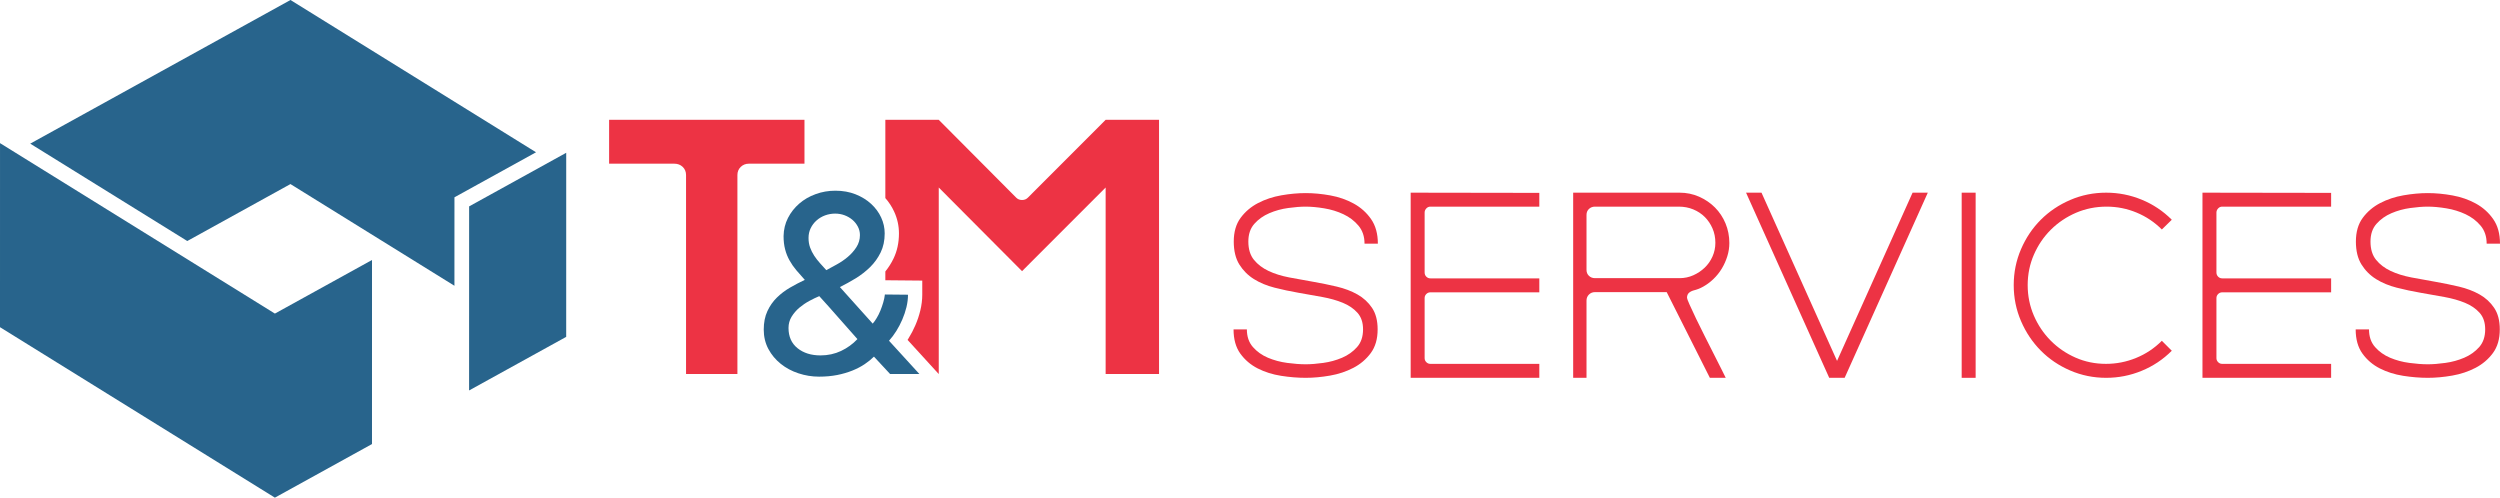
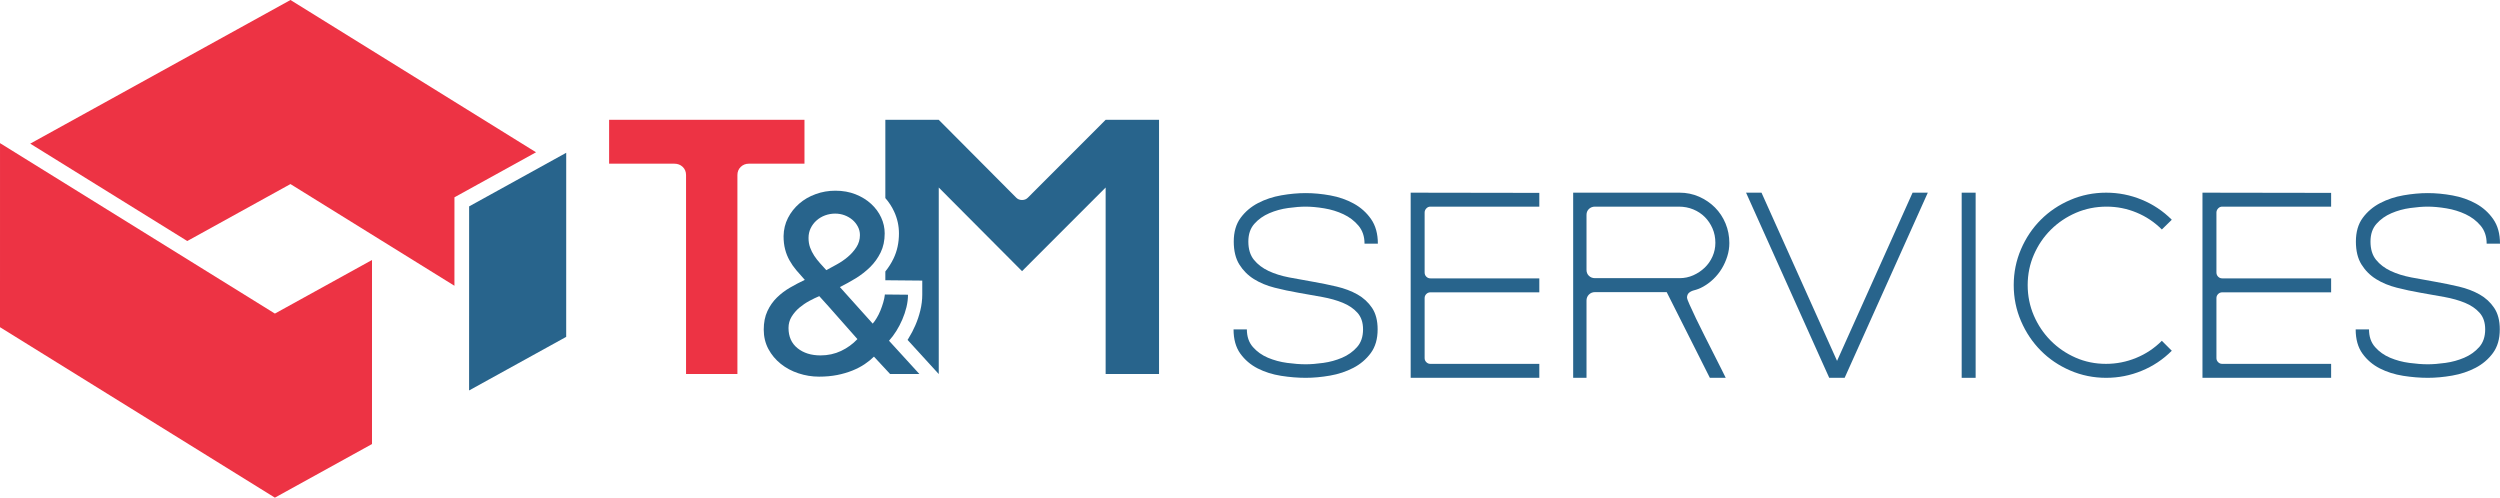
<svg xmlns="http://www.w3.org/2000/svg" viewBox="0 0 304.497 60.613" role="img" aria-label="T&amp;M Services">
-   <path fill="#ed3344" d="M134.665 14.595 L125.191 24.078 C125.003 24.267 124.767 24.36 124.484 24.36 C124.201 24.36 123.965 24.267 123.777 24.078 L114.339 14.595 L107.834 14.595 L107.834 24.125 C108.271 24.623 108.631 25.175 108.904 25.769 C109.292 26.605 109.492 27.502 109.492 28.432 C109.492 29.561 109.267 30.594 108.826 31.5 C108.554 32.062 108.221 32.584 107.834 33.064 L107.834 34.134 L112.331 34.176 L112.331 35.896 C112.331 36.514 112.252 37.158 112.095 37.808 C111.947 38.422 111.746 39.025 111.496 39.603 C111.255 40.163 110.971 40.709 110.651 41.223 C110.615 41.283 110.578 41.34 110.54 41.399 L114.333 45.553 L114.339 45.553 L114.339 22.839 L124.484 33.027 L134.665 22.839 L134.665 45.553 L141.169 45.553 L141.169 14.595 L134.665 14.595 Z" />
-   <path fill="#ed3344" d="M152.047 29.42 C152.047 30.348 152.276 31.091 152.731 31.65 C153.186 32.208 153.781 32.66 154.51 33.003 C155.239 33.347 156.077 33.608 157.022 33.79 C157.967 33.968 158.934 34.146 159.922 34.316 C160.909 34.488 161.877 34.687 162.822 34.909 C163.766 35.134 164.603 35.45 165.334 35.863 C166.065 36.276 166.658 36.821 167.114 37.499 C167.568 38.178 167.794 39.05 167.794 40.117 C167.794 41.285 167.516 42.248 166.958 43.003 C166.399 43.759 165.691 44.361 164.831 44.807 C163.972 45.253 163.028 45.568 161.996 45.748 C160.965 45.927 159.978 46.018 159.034 46.018 C158.071 46.018 157.07 45.937 156.032 45.774 C154.99 45.611 154.042 45.308 153.182 44.872 C152.324 44.433 151.619 43.831 151.069 43.069 C150.519 42.302 150.245 41.32 150.245 40.117 L151.867 40.117 C151.867 40.993 152.112 41.71 152.602 42.268 C153.092 42.827 153.703 43.261 154.431 43.571 C155.163 43.878 155.943 44.09 156.778 44.201 C157.611 44.314 158.363 44.369 159.034 44.369 C159.652 44.369 160.364 44.314 161.171 44.201 C161.981 44.09 162.744 43.878 163.466 43.571 C164.188 43.261 164.792 42.831 165.282 42.281 C165.773 41.732 166.018 41.01 166.018 40.117 C166.018 39.274 165.79 38.599 165.334 38.093 C164.879 37.585 164.286 37.182 163.556 36.881 C162.826 36.58 161.989 36.344 161.043 36.172 C160.098 36.002 159.131 35.828 158.145 35.657 C157.155 35.486 156.189 35.28 155.244 35.039 C154.299 34.799 153.461 34.451 152.731 33.995 C152.001 33.541 151.409 32.947 150.951 32.216 C150.497 31.486 150.27 30.554 150.27 29.42 C150.27 28.252 150.548 27.289 151.106 26.533 C151.667 25.777 152.374 25.177 153.234 24.73 C154.093 24.283 155.039 23.968 156.068 23.789 C157.099 23.609 158.088 23.519 159.034 23.519 C159.996 23.519 160.996 23.613 162.036 23.802 C163.075 23.991 164.025 24.322 164.883 24.794 C165.743 25.266 166.447 25.898 166.997 26.688 C167.545 27.479 167.822 28.475 167.822 29.679 L166.198 29.679 C166.198 28.801 165.954 28.072 165.462 27.487 C164.974 26.904 164.365 26.441 163.633 26.095 C162.902 25.752 162.122 25.511 161.288 25.375 C160.454 25.237 159.705 25.168 159.034 25.168 C158.415 25.168 157.701 25.224 156.893 25.336 C156.086 25.448 155.321 25.657 154.601 25.967 C153.878 26.276 153.273 26.706 152.783 27.256 C152.292 27.806 152.047 28.526 152.047 29.42 Z" />
-   <path fill="#ed3344" d="M173.518 33.183 C173.518 33.389 173.586 33.562 173.723 33.699 C173.861 33.837 174.025 33.905 174.213 33.905 L187.487 33.905 L187.487 35.606 L174.213 35.606 C174.025 35.606 173.861 35.674 173.723 35.812 C173.586 35.95 173.518 36.111 173.518 36.3 L173.518 43.622 C173.518 43.811 173.586 43.973 173.723 44.11 C173.861 44.251 174.025 44.317 174.213 44.317 L187.487 44.317 L187.487 46.018 L171.818 46.018 L171.818 23.467 L187.487 23.492 L187.487 25.168 L174.213 25.168 C174.025 25.168 173.861 25.241 173.723 25.387 C173.586 25.533 173.518 25.7 173.518 25.891 L173.518 33.183 Z" />
-   <path fill="#ed3344" d="M204.575 33.879 C205.158 33.879 205.711 33.763 206.236 33.531 C206.76 33.298 207.224 32.989 207.628 32.603 C208.032 32.216 208.35 31.762 208.581 31.238 C208.814 30.713 208.93 30.159 208.93 29.574 C208.93 28.94 208.814 28.354 208.581 27.822 C208.35 27.289 208.036 26.826 207.642 26.431 C207.247 26.036 206.779 25.727 206.236 25.503 C205.696 25.28 205.106 25.168 204.471 25.168 L194.266 25.168 C193.973 25.168 193.728 25.263 193.53 25.451 C193.333 25.641 193.235 25.88 193.235 26.171 L193.235 32.874 C193.235 33.166 193.333 33.406 193.53 33.596 C193.728 33.785 193.973 33.879 194.266 33.879 L204.575 33.879 Z M210.632 29.601 C210.632 30.15 210.549 30.688 210.385 31.211 C210.223 31.736 210 32.235 209.716 32.708 C209.433 33.179 209.089 33.608 208.684 33.995 C208.281 34.382 207.839 34.704 207.357 34.961 C207.048 35.134 206.688 35.271 206.276 35.374 C206.035 35.443 205.84 35.546 205.696 35.683 C205.55 35.821 205.476 36.018 205.476 36.276 C205.476 36.362 205.579 36.636 205.786 37.1 C205.993 37.563 206.253 38.127 206.571 38.79 C206.889 39.451 207.242 40.163 207.628 40.928 C208.014 41.693 208.385 42.422 208.736 43.119 C209.089 43.815 209.398 44.43 209.666 44.96 C209.93 45.495 210.107 45.847 210.192 46.018 L208.259 46.018 L203.001 35.58 L194.266 35.58 C193.973 35.58 193.728 35.679 193.53 35.877 C193.333 36.074 193.235 36.319 193.235 36.61 L193.235 46.018 L191.61 46.018 L191.61 23.467 L204.575 23.467 C205.417 23.467 206.206 23.631 206.946 23.956 C207.684 24.283 208.328 24.721 208.878 25.27 C209.429 25.822 209.858 26.47 210.168 27.217 C210.477 27.964 210.632 28.759 210.632 29.601 Z" />
-   <path fill="#ed3344" d="M223.75 43.956 L232.95 23.467 L234.805 23.467 L224.676 46.018 L222.796 46.018 L212.667 23.467 L214.548 23.467 L223.75 43.956 Z" />
-   <path fill="#ed3344" d="M238.93 46.018 L238.93 23.467 L240.63 23.467 L240.63 46.018 L238.93 46.018 Z" />
-   <path fill="#ed3344" d="M256.583 25.168 C255.26 25.168 254.019 25.418 252.858 25.914 C251.701 26.414 250.682 27.097 249.804 27.964 C248.93 28.831 248.238 29.845 247.731 31.005 C247.224 32.165 246.969 33.406 246.969 34.728 C246.969 36.035 247.219 37.268 247.716 38.427 C248.216 39.587 248.899 40.605 249.766 41.482 C250.634 42.358 251.643 43.049 252.795 43.556 C253.947 44.064 255.182 44.317 256.506 44.317 C257.778 44.317 259 44.077 260.178 43.594 C261.356 43.115 262.4 42.419 263.31 41.508 L264.522 42.72 C263.458 43.785 262.232 44.601 260.848 45.167 C259.466 45.735 258.026 46.018 256.532 46.018 C254.986 46.018 253.526 45.722 252.151 45.128 C250.776 44.536 249.582 43.729 248.568 42.706 C247.554 41.683 246.75 40.487 246.159 39.112 C245.566 37.736 245.269 36.276 245.269 34.728 C245.269 33.183 245.566 31.723 246.159 30.348 C246.75 28.974 247.554 27.779 248.568 26.766 C249.582 25.752 250.776 24.948 252.151 24.356 C253.526 23.763 254.986 23.467 256.532 23.467 C258.026 23.467 259.466 23.75 260.848 24.317 C262.232 24.884 263.458 25.7 264.522 26.766 L263.31 27.95 C262.417 27.058 261.391 26.371 260.23 25.891 C259.072 25.409 257.854 25.168 256.583 25.168 Z" />
-   <path fill="#ed3344" d="M269.959 33.183 C269.959 33.389 270.029 33.562 270.166 33.699 C270.303 33.837 270.468 33.905 270.657 33.905 L283.928 33.905 L283.928 35.606 L270.657 35.606 C270.468 35.606 270.303 35.674 270.166 35.812 C270.029 35.95 269.959 36.111 269.959 36.3 L269.959 43.622 C269.959 43.811 270.029 43.973 270.166 44.11 C270.303 44.251 270.468 44.317 270.657 44.317 L283.928 44.317 L283.928 46.018 L268.258 46.018 L268.258 23.467 L283.928 23.492 L283.928 25.168 L270.657 25.168 C270.468 25.168 270.303 25.241 270.166 25.387 C270.029 25.533 269.959 25.7 269.959 25.891 L269.959 33.183 Z" />
-   <path fill="#ed3344" d="M288.723 29.42 C288.723 30.348 288.95 31.091 289.405 31.65 C289.86 32.208 290.454 32.66 291.184 33.003 C291.915 33.347 292.752 33.608 293.697 33.79 C294.641 33.968 295.609 34.146 296.596 34.316 C297.583 34.488 298.551 34.687 299.497 34.909 C300.441 35.134 301.278 35.45 302.008 35.863 C302.74 36.276 303.332 36.821 303.787 37.499 C304.243 38.178 304.471 39.05 304.471 40.117 C304.471 41.285 304.191 42.248 303.633 43.003 C303.075 43.759 302.366 44.361 301.505 44.807 C300.647 45.253 299.703 45.568 298.67 45.748 C297.641 45.927 296.651 46.018 295.708 46.018 C294.745 46.018 293.745 45.937 292.706 45.774 C291.665 45.611 290.715 45.308 289.857 44.872 C288.998 44.433 288.293 43.831 287.745 43.069 C287.193 42.302 286.918 41.32 286.918 40.117 L288.542 40.117 C288.542 40.993 288.787 41.71 289.277 42.268 C289.767 42.827 290.376 43.261 291.107 43.571 C291.837 43.878 292.618 44.09 293.452 44.201 C294.285 44.314 295.037 44.369 295.708 44.369 C296.325 44.369 297.039 44.314 297.846 44.201 C298.655 44.09 299.418 43.878 300.141 43.571 C300.862 43.261 301.467 42.831 301.958 42.281 C302.447 41.732 302.693 41.01 302.693 40.117 C302.693 39.274 302.464 38.599 302.008 38.093 C301.554 37.585 300.96 37.182 300.229 36.881 C299.5 36.58 298.663 36.344 297.717 36.172 C296.773 36.002 295.805 35.828 294.818 35.657 C293.83 35.486 292.864 35.28 291.92 35.039 C290.974 34.799 290.136 34.451 289.405 33.995 C288.675 33.541 288.082 32.947 287.627 32.216 C287.17 31.486 286.945 30.554 286.945 29.42 C286.945 28.252 287.223 27.289 287.781 26.533 C288.34 25.777 289.049 25.177 289.908 24.73 C290.769 24.283 291.711 23.968 292.744 23.789 C293.773 23.609 294.763 23.519 295.708 23.519 C296.669 23.519 297.67 23.613 298.71 23.802 C299.749 23.991 300.699 24.322 301.558 24.794 C302.417 25.266 303.121 25.898 303.67 26.688 C304.221 27.479 304.497 28.475 304.497 29.679 L302.872 29.679 C302.872 28.801 302.627 28.072 302.137 27.487 C301.649 26.904 301.038 26.441 300.308 26.095 C299.576 25.752 298.795 25.511 297.964 25.375 C297.127 25.237 296.377 25.168 295.708 25.168 C295.089 25.168 294.375 25.224 293.569 25.336 C292.76 25.448 291.997 25.657 291.274 25.967 C290.552 26.276 289.947 26.706 289.458 27.256 C288.967 27.806 288.723 28.526 288.723 29.42 Z" />
+   <path fill="#28648c" d="M134.665 14.595 L125.191 24.078 C125.003 24.267 124.767 24.36 124.484 24.36 C124.201 24.36 123.965 24.267 123.777 24.078 L114.339 14.595 L107.834 14.595 L107.834 24.125 C108.271 24.623 108.631 25.175 108.904 25.769 C109.292 26.605 109.492 27.502 109.492 28.432 C109.492 29.561 109.267 30.594 108.826 31.5 C108.554 32.062 108.221 32.584 107.834 33.064 L107.834 34.134 L112.331 34.176 L112.331 35.896 C112.331 36.514 112.252 37.158 112.095 37.808 C111.947 38.422 111.746 39.025 111.496 39.603 C111.255 40.163 110.971 40.709 110.651 41.223 C110.615 41.283 110.578 41.34 110.54 41.399 L114.333 45.553 L114.339 45.553 L114.339 22.839 L124.484 33.027 L134.665 22.839 L134.665 45.553 L141.169 45.553 L141.169 14.595 L134.665 14.595 Z" />
+   <path fill="#28648c" d="M152.047 29.42 C152.047 30.348 152.276 31.091 152.731 31.65 C153.186 32.208 153.781 32.66 154.51 33.003 C155.239 33.347 156.077 33.608 157.022 33.79 C157.967 33.968 158.934 34.146 159.922 34.316 C160.909 34.488 161.877 34.687 162.822 34.909 C163.766 35.134 164.603 35.45 165.334 35.863 C166.065 36.276 166.658 36.821 167.114 37.499 C167.568 38.178 167.794 39.05 167.794 40.117 C167.794 41.285 167.516 42.248 166.958 43.003 C166.399 43.759 165.691 44.361 164.831 44.807 C163.972 45.253 163.028 45.568 161.996 45.748 C160.965 45.927 159.978 46.018 159.034 46.018 C158.071 46.018 157.07 45.937 156.032 45.774 C154.99 45.611 154.042 45.308 153.182 44.872 C152.324 44.433 151.619 43.831 151.069 43.069 C150.519 42.302 150.245 41.32 150.245 40.117 L151.867 40.117 C151.867 40.993 152.112 41.71 152.602 42.268 C153.092 42.827 153.703 43.261 154.431 43.571 C155.163 43.878 155.943 44.09 156.778 44.201 C157.611 44.314 158.363 44.369 159.034 44.369 C159.652 44.369 160.364 44.314 161.171 44.201 C161.981 44.09 162.744 43.878 163.466 43.571 C164.188 43.261 164.792 42.831 165.282 42.281 C165.773 41.732 166.018 41.01 166.018 40.117 C166.018 39.274 165.79 38.599 165.334 38.093 C164.879 37.585 164.286 37.182 163.556 36.881 C162.826 36.58 161.989 36.344 161.043 36.172 C160.098 36.002 159.131 35.828 158.145 35.657 C157.155 35.486 156.189 35.28 155.244 35.039 C154.299 34.799 153.461 34.451 152.731 33.995 C152.001 33.541 151.409 32.947 150.951 32.216 C150.497 31.486 150.27 30.554 150.27 29.42 C150.27 28.252 150.548 27.289 151.106 26.533 C151.667 25.777 152.374 25.177 153.234 24.73 C154.093 24.283 155.039 23.968 156.068 23.789 C157.099 23.609 158.088 23.519 159.034 23.519 C159.996 23.519 160.996 23.613 162.036 23.802 C163.075 23.991 164.025 24.322 164.883 24.794 C165.743 25.266 166.447 25.898 166.997 26.688 C167.545 27.479 167.822 28.475 167.822 29.679 L166.198 29.679 C166.198 28.801 165.954 28.072 165.462 27.487 C164.974 26.904 164.365 26.441 163.633 26.095 C162.902 25.752 162.122 25.511 161.288 25.375 C160.454 25.237 159.705 25.168 159.034 25.168 C158.415 25.168 157.701 25.224 156.893 25.336 C156.086 25.448 155.321 25.657 154.601 25.967 C153.878 26.276 153.273 26.706 152.783 27.256 C152.292 27.806 152.047 28.526 152.047 29.42 Z" />
+   <path fill="#28648c" d="M173.518 33.183 C173.518 33.389 173.586 33.562 173.723 33.699 C173.861 33.837 174.025 33.905 174.213 33.905 L187.487 33.905 L187.487 35.606 L174.213 35.606 C174.025 35.606 173.861 35.674 173.723 35.812 C173.586 35.95 173.518 36.111 173.518 36.3 L173.518 43.622 C173.518 43.811 173.586 43.973 173.723 44.11 C173.861 44.251 174.025 44.317 174.213 44.317 L187.487 44.317 L187.487 46.018 L171.818 46.018 L171.818 23.467 L187.487 23.492 L187.487 25.168 L174.213 25.168 C174.025 25.168 173.861 25.241 173.723 25.387 C173.586 25.533 173.518 25.7 173.518 25.891 L173.518 33.183 Z" />
+   <path fill="#28648c" d="M204.575 33.879 C205.158 33.879 205.711 33.763 206.236 33.531 C206.76 33.298 207.224 32.989 207.628 32.603 C208.032 32.216 208.35 31.762 208.581 31.238 C208.814 30.713 208.93 30.159 208.93 29.574 C208.93 28.94 208.814 28.354 208.581 27.822 C208.35 27.289 208.036 26.826 207.642 26.431 C207.247 26.036 206.779 25.727 206.236 25.503 C205.696 25.28 205.106 25.168 204.471 25.168 L194.266 25.168 C193.973 25.168 193.728 25.263 193.53 25.451 C193.333 25.641 193.235 25.88 193.235 26.171 L193.235 32.874 C193.235 33.166 193.333 33.406 193.53 33.596 C193.728 33.785 193.973 33.879 194.266 33.879 L204.575 33.879 Z M210.632 29.601 C210.632 30.15 210.549 30.688 210.385 31.211 C210.223 31.736 210 32.235 209.716 32.708 C209.433 33.179 209.089 33.608 208.684 33.995 C208.281 34.382 207.839 34.704 207.357 34.961 C207.048 35.134 206.688 35.271 206.276 35.374 C206.035 35.443 205.84 35.546 205.696 35.683 C205.55 35.821 205.476 36.018 205.476 36.276 C205.476 36.362 205.579 36.636 205.786 37.1 C205.993 37.563 206.253 38.127 206.571 38.79 C206.889 39.451 207.242 40.163 207.628 40.928 C208.014 41.693 208.385 42.422 208.736 43.119 C209.089 43.815 209.398 44.43 209.666 44.96 C209.93 45.495 210.107 45.847 210.192 46.018 L208.259 46.018 L203.001 35.58 L194.266 35.58 C193.973 35.58 193.728 35.679 193.53 35.877 C193.333 36.074 193.235 36.319 193.235 36.61 L193.235 46.018 L191.61 46.018 L191.61 23.467 L204.575 23.467 C205.417 23.467 206.206 23.631 206.946 23.956 C207.684 24.283 208.328 24.721 208.878 25.27 C209.429 25.822 209.858 26.47 210.168 27.217 C210.477 27.964 210.632 28.759 210.632 29.601 Z" />
+   <path fill="#28648c" d="M223.75 43.956 L232.95 23.467 L234.805 23.467 L224.676 46.018 L222.796 46.018 L212.667 23.467 L214.548 23.467 L223.75 43.956 Z" />
+   <path fill="#28648c" d="M238.93 46.018 L238.93 23.467 L240.63 23.467 L240.63 46.018 L238.93 46.018 Z" />
+   <path fill="#28648c" d="M256.583 25.168 C255.26 25.168 254.019 25.418 252.858 25.914 C251.701 26.414 250.682 27.097 249.804 27.964 C248.93 28.831 248.238 29.845 247.731 31.005 C247.224 32.165 246.969 33.406 246.969 34.728 C246.969 36.035 247.219 37.268 247.716 38.427 C248.216 39.587 248.899 40.605 249.766 41.482 C250.634 42.358 251.643 43.049 252.795 43.556 C253.947 44.064 255.182 44.317 256.506 44.317 C257.778 44.317 259 44.077 260.178 43.594 C261.356 43.115 262.4 42.419 263.31 41.508 L264.522 42.72 C263.458 43.785 262.232 44.601 260.848 45.167 C259.466 45.735 258.026 46.018 256.532 46.018 C254.986 46.018 253.526 45.722 252.151 45.128 C250.776 44.536 249.582 43.729 248.568 42.706 C247.554 41.683 246.75 40.487 246.159 39.112 C245.566 37.736 245.269 36.276 245.269 34.728 C245.269 33.183 245.566 31.723 246.159 30.348 C246.75 28.974 247.554 27.779 248.568 26.766 C249.582 25.752 250.776 24.948 252.151 24.356 C253.526 23.763 254.986 23.467 256.532 23.467 C258.026 23.467 259.466 23.75 260.848 24.317 C262.232 24.884 263.458 25.7 264.522 26.766 L263.31 27.95 C262.417 27.058 261.391 26.371 260.23 25.891 C259.072 25.409 257.854 25.168 256.583 25.168 Z" />
+   <path fill="#28648c" d="M269.959 33.183 C269.959 33.389 270.029 33.562 270.166 33.699 C270.303 33.837 270.468 33.905 270.657 33.905 L283.928 33.905 L283.928 35.606 L270.657 35.606 C270.468 35.606 270.303 35.674 270.166 35.812 C270.029 35.95 269.959 36.111 269.959 36.3 L269.959 43.622 C269.959 43.811 270.029 43.973 270.166 44.11 C270.303 44.251 270.468 44.317 270.657 44.317 L283.928 44.317 L283.928 46.018 L268.258 46.018 L268.258 23.467 L283.928 23.492 L283.928 25.168 L270.657 25.168 C270.468 25.168 270.303 25.241 270.166 25.387 C270.029 25.533 269.959 25.7 269.959 25.891 L269.959 33.183 Z" />
+   <path fill="#28648c" d="M288.723 29.42 C288.723 30.348 288.95 31.091 289.405 31.65 C289.86 32.208 290.454 32.66 291.184 33.003 C291.915 33.347 292.752 33.608 293.697 33.79 C294.641 33.968 295.609 34.146 296.596 34.316 C297.583 34.488 298.551 34.687 299.497 34.909 C300.441 35.134 301.278 35.45 302.008 35.863 C302.74 36.276 303.332 36.821 303.787 37.499 C304.243 38.178 304.471 39.05 304.471 40.117 C304.471 41.285 304.191 42.248 303.633 43.003 C303.075 43.759 302.366 44.361 301.505 44.807 C300.647 45.253 299.703 45.568 298.67 45.748 C297.641 45.927 296.651 46.018 295.708 46.018 C294.745 46.018 293.745 45.937 292.706 45.774 C291.665 45.611 290.715 45.308 289.857 44.872 C288.998 44.433 288.293 43.831 287.745 43.069 C287.193 42.302 286.918 41.32 286.918 40.117 L288.542 40.117 C288.542 40.993 288.787 41.71 289.277 42.268 C289.767 42.827 290.376 43.261 291.107 43.571 C291.837 43.878 292.618 44.09 293.452 44.201 C294.285 44.314 295.037 44.369 295.708 44.369 C296.325 44.369 297.039 44.314 297.846 44.201 C298.655 44.09 299.418 43.878 300.141 43.571 C300.862 43.261 301.467 42.831 301.958 42.281 C302.447 41.732 302.693 41.01 302.693 40.117 C302.693 39.274 302.464 38.599 302.008 38.093 C301.554 37.585 300.96 37.182 300.229 36.881 C299.5 36.58 298.663 36.344 297.717 36.172 C296.773 36.002 295.805 35.828 294.818 35.657 C293.83 35.486 292.864 35.28 291.92 35.039 C290.974 34.799 290.136 34.451 289.405 33.995 C288.675 33.541 288.082 32.947 287.627 32.216 C287.17 31.486 286.945 30.554 286.945 29.42 C286.945 28.252 287.223 27.289 287.781 26.533 C288.34 25.777 289.049 25.177 289.908 24.73 C290.769 24.283 291.711 23.968 292.744 23.789 C293.773 23.609 294.763 23.519 295.708 23.519 C296.669 23.519 297.67 23.613 298.71 23.802 C299.749 23.991 300.699 24.322 301.558 24.794 C302.417 25.266 303.121 25.898 303.67 26.688 C304.221 27.479 304.497 28.475 304.497 29.679 L302.872 29.679 C302.872 28.801 302.627 28.072 302.137 27.487 C301.649 26.904 301.038 26.441 300.308 26.095 C299.576 25.752 298.795 25.511 297.964 25.375 C297.127 25.237 296.377 25.168 295.708 25.168 C295.089 25.168 294.375 25.224 293.569 25.336 C292.76 25.448 291.997 25.657 291.274 25.967 C290.552 26.276 289.947 26.706 289.458 27.256 C288.967 27.806 288.723 28.526 288.723 29.42 Z" />
  <path fill="#28648c" d="M98.478 28.983 C98.478 29.403 98.54 29.787 98.667 30.141 C98.793 30.493 98.961 30.826 99.168 31.143 C99.379 31.464 99.612 31.764 99.872 32.052 C100.134 32.336 100.39 32.621 100.642 32.905 C101.008 32.705 101.432 32.475 101.91 32.213 C102.387 31.953 102.835 31.65 103.254 31.296 C103.673 30.944 104.024 30.547 104.312 30.101 C104.594 29.658 104.739 29.169 104.739 28.63 C104.739 28.263 104.653 27.919 104.486 27.601 C104.318 27.284 104.097 27.005 103.822 26.771 C103.542 26.537 103.225 26.352 102.865 26.217 C102.505 26.083 102.122 26.017 101.719 26.017 C101.303 26.017 100.895 26.088 100.501 26.23 C100.108 26.375 99.761 26.579 99.46 26.847 C99.155 27.113 98.918 27.43 98.742 27.789 C98.566 28.148 98.478 28.548 98.478 28.983 Z M99.936 43.288 C100.843 43.288 101.675 43.106 102.439 42.746 C103.2 42.385 103.867 41.904 104.434 41.301 C103.682 40.462 102.905 39.586 102.11 38.672 C101.316 37.761 100.539 36.893 99.786 36.069 C99.416 36.223 99.015 36.416 98.578 36.65 C98.144 36.885 97.737 37.163 97.359 37.478 C96.981 37.798 96.671 38.163 96.415 38.575 C96.167 38.984 96.04 39.44 96.04 39.944 C96.04 40.999 96.405 41.819 97.132 42.406 C97.862 42.994 98.796 43.288 99.936 43.288 Z M111.977 45.549 L108.408 45.549 L106.447 43.436 C106.128 43.753 105.75 44.063 105.316 44.354 C104.878 44.649 104.381 44.908 103.822 45.133 C103.259 45.359 102.643 45.541 101.973 45.675 C101.303 45.807 100.564 45.876 99.761 45.876 C98.906 45.876 98.074 45.741 97.259 45.472 C96.446 45.206 95.727 44.821 95.098 44.317 C94.47 43.815 93.964 43.211 93.587 42.506 C93.213 41.802 93.023 41.016 93.023 40.145 C93.023 39.289 93.169 38.545 93.463 37.906 C93.757 37.269 94.144 36.717 94.62 36.248 C95.098 35.779 95.634 35.373 96.231 35.028 C96.825 34.685 97.423 34.371 98.025 34.088 C97.658 33.682 97.314 33.293 96.995 32.917 C96.678 32.541 96.401 32.143 96.167 31.722 C95.931 31.304 95.749 30.851 95.625 30.364 C95.498 29.879 95.438 29.344 95.438 28.757 C95.452 27.953 95.634 27.214 95.975 26.545 C96.319 25.875 96.777 25.293 97.348 24.799 C97.917 24.306 98.582 23.918 99.347 23.644 C100.108 23.364 100.906 23.227 101.747 23.227 C102.65 23.227 103.472 23.375 104.208 23.666 C104.945 23.962 105.581 24.349 106.106 24.835 C106.634 25.322 107.041 25.875 107.326 26.496 C107.613 27.113 107.754 27.76 107.754 28.432 C107.754 29.303 107.589 30.074 107.265 30.741 C106.937 31.414 106.511 32.007 105.984 32.529 C105.454 33.046 104.868 33.504 104.225 33.899 C103.578 34.29 102.937 34.648 102.298 34.965 L106.295 39.416 C106.447 39.248 106.606 39.026 106.772 38.748 C106.941 38.474 107.093 38.172 107.227 37.843 C107.361 37.516 107.477 37.183 107.577 36.84 C107.679 36.495 107.746 36.171 107.778 35.869 L110.593 35.896 C110.593 36.383 110.531 36.885 110.407 37.404 C110.281 37.921 110.112 38.425 109.901 38.915 C109.694 39.397 109.452 39.864 109.176 40.307 C108.898 40.751 108.6 41.149 108.281 41.502 L111.977 45.549 Z" />
  <path fill="#ed3344" d="M74.189 19.938 L74.189 14.595 L97.984 14.595 L97.984 19.938 L91.195 19.938 C90.817 19.938 90.493 20.068 90.222 20.326 C89.952 20.586 89.816 20.918 89.816 21.317 L89.816 45.553 L83.559 45.553 L83.559 21.317 C83.559 20.918 83.422 20.586 83.153 20.326 C82.879 20.068 82.544 19.938 82.144 19.938 L74.189 19.938 Z" />
  <path fill="#28648c" d="M68.965 18.609 L68.962 41.029 L57.134 47.557 L57.139 25.138 L68.965 18.609 Z" />
-   <path fill="#28648c" d="M35.379 0 L3.682 17.496 L22.809 29.356 L35.376 22.419 L55.349 34.806 L55.352 24.031 L65.288 18.547 L35.379 0 Z" />
-   <path fill="#28648c" d="M33.483 38.194 L0.002 17.433 L0 39.851 L33.48 60.613 L45.308 54.085 L45.31 31.666 L33.483 38.194 Z" />
+   <path fill="#ed3344" d="M35.379 0 L3.682 17.496 L22.809 29.356 L35.376 22.419 L55.349 34.806 L55.352 24.031 L65.288 18.547 L35.379 0 Z" />
+   <path fill="#ed3344" d="M33.483 38.194 L0.002 17.433 L0 39.851 L33.48 60.613 L45.308 54.085 L45.31 31.666 L33.483 38.194 Z" />
</svg>
